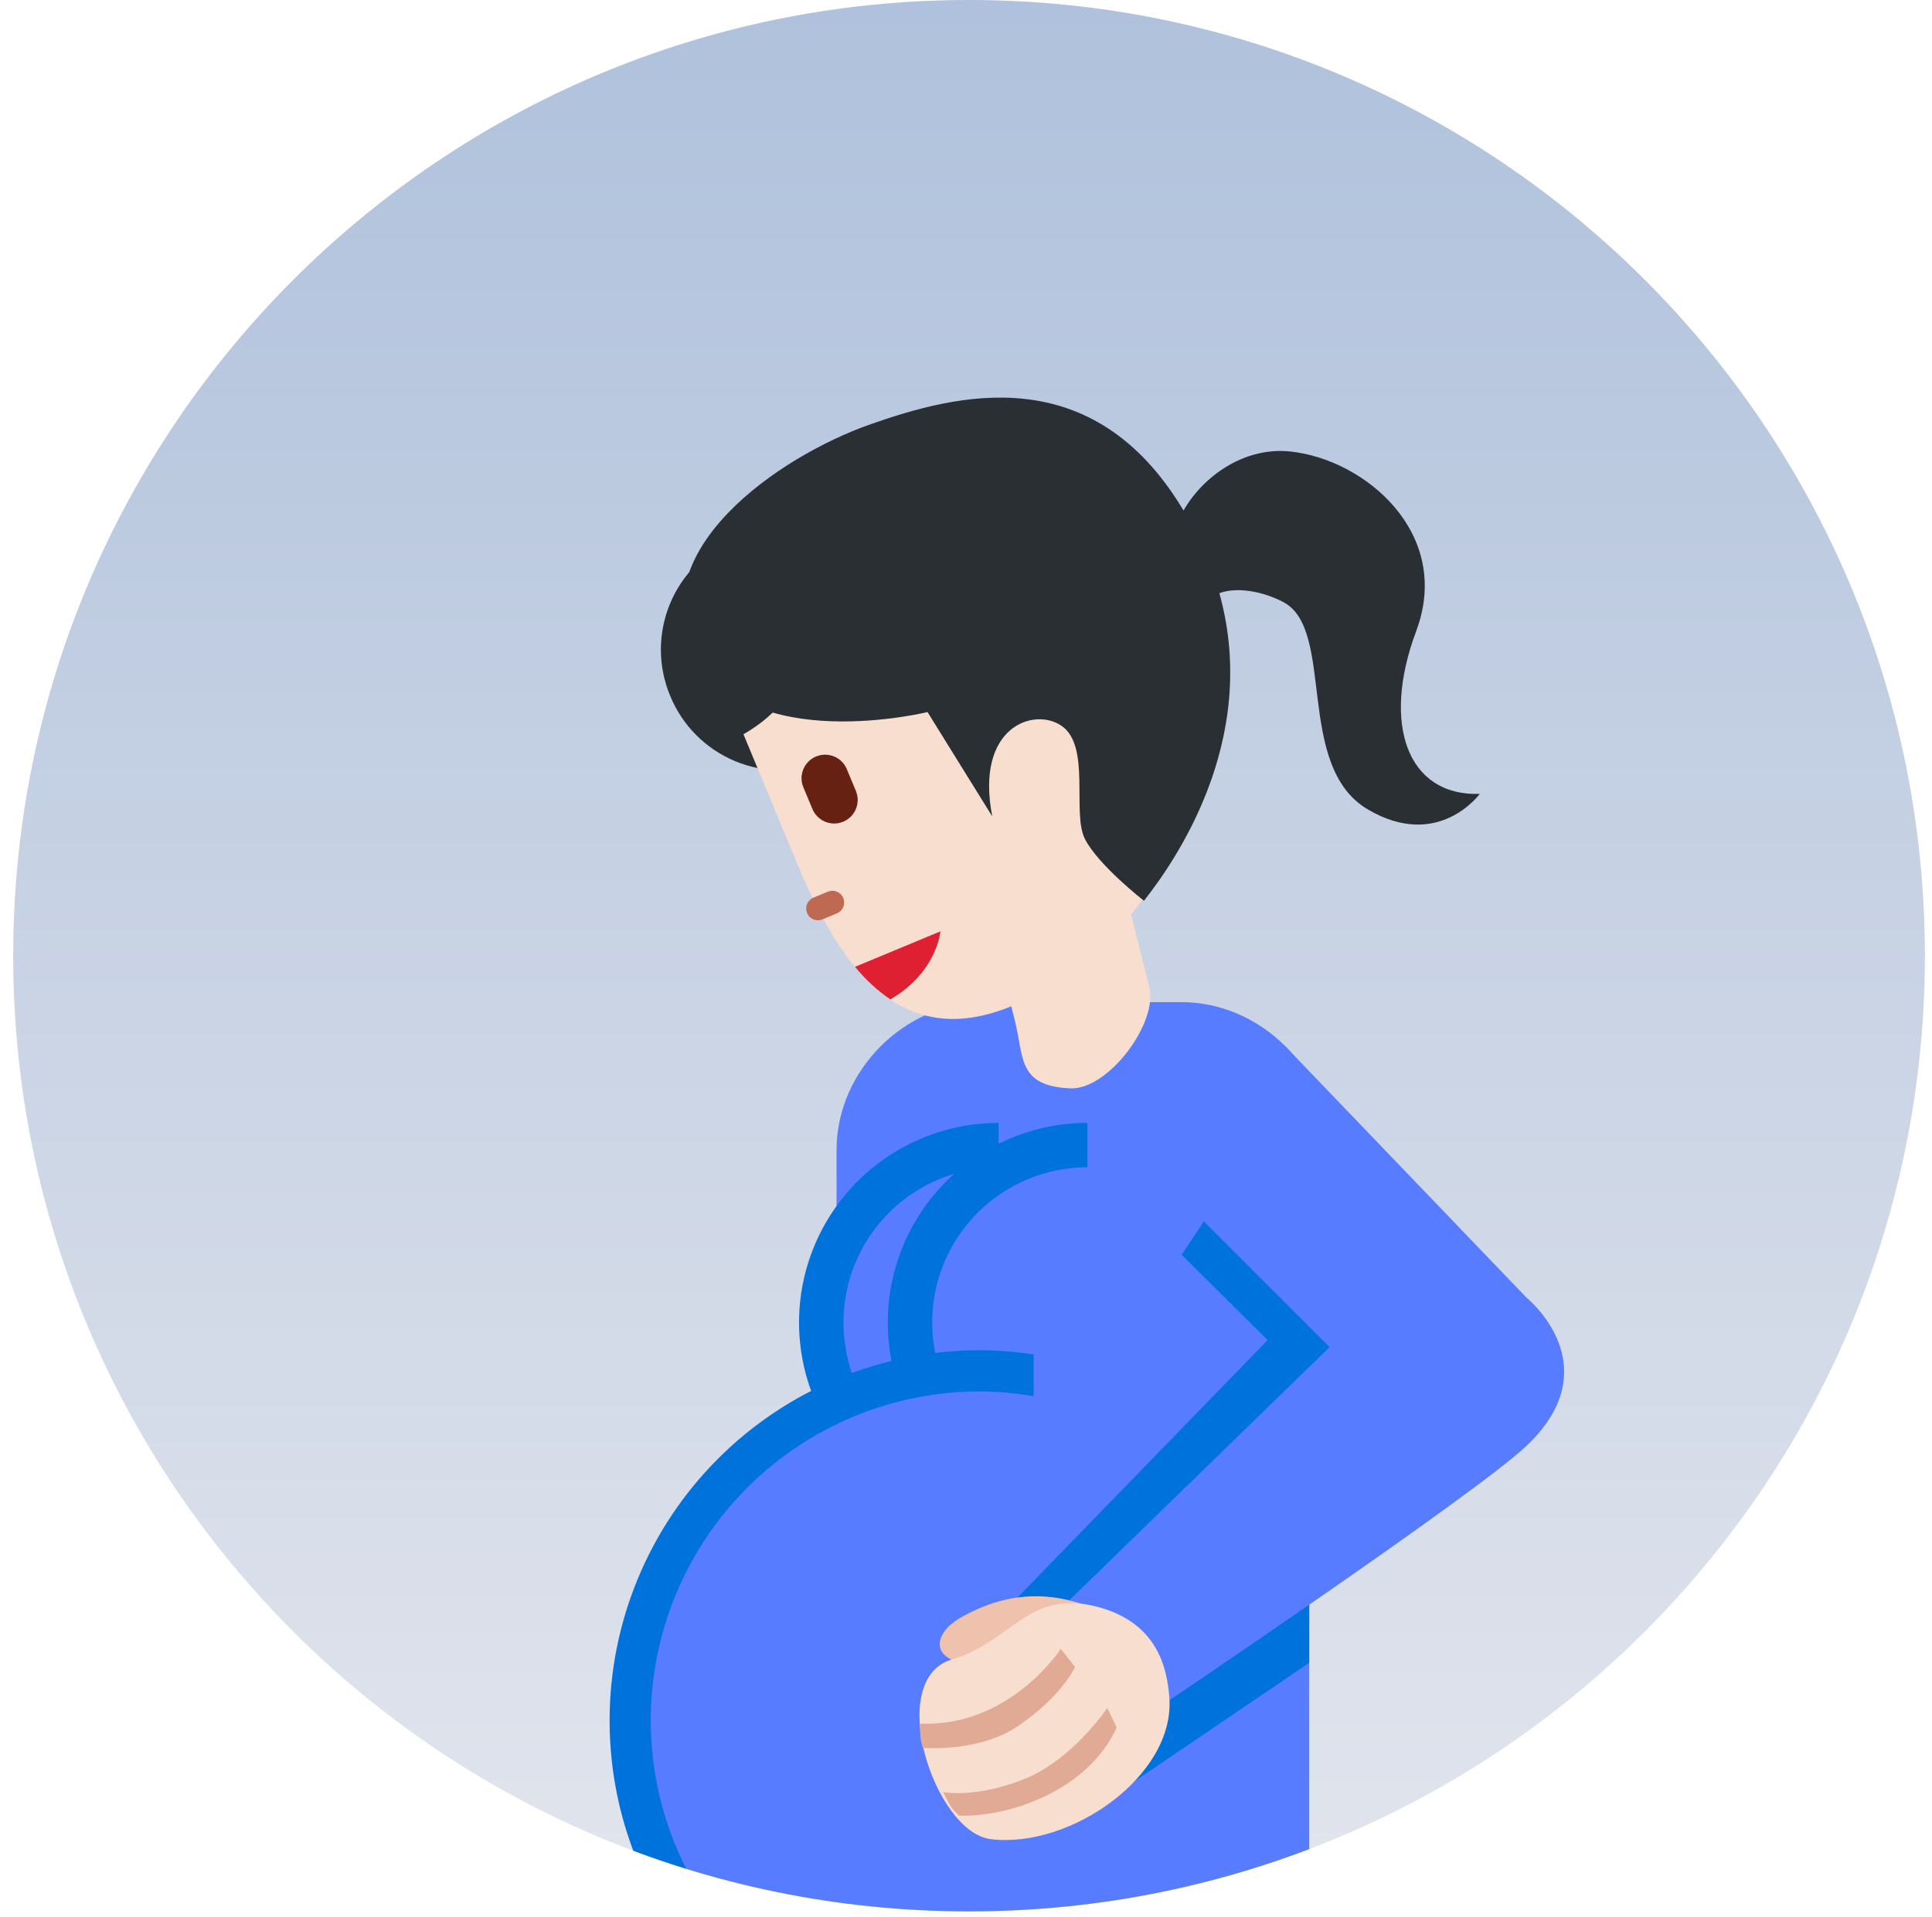
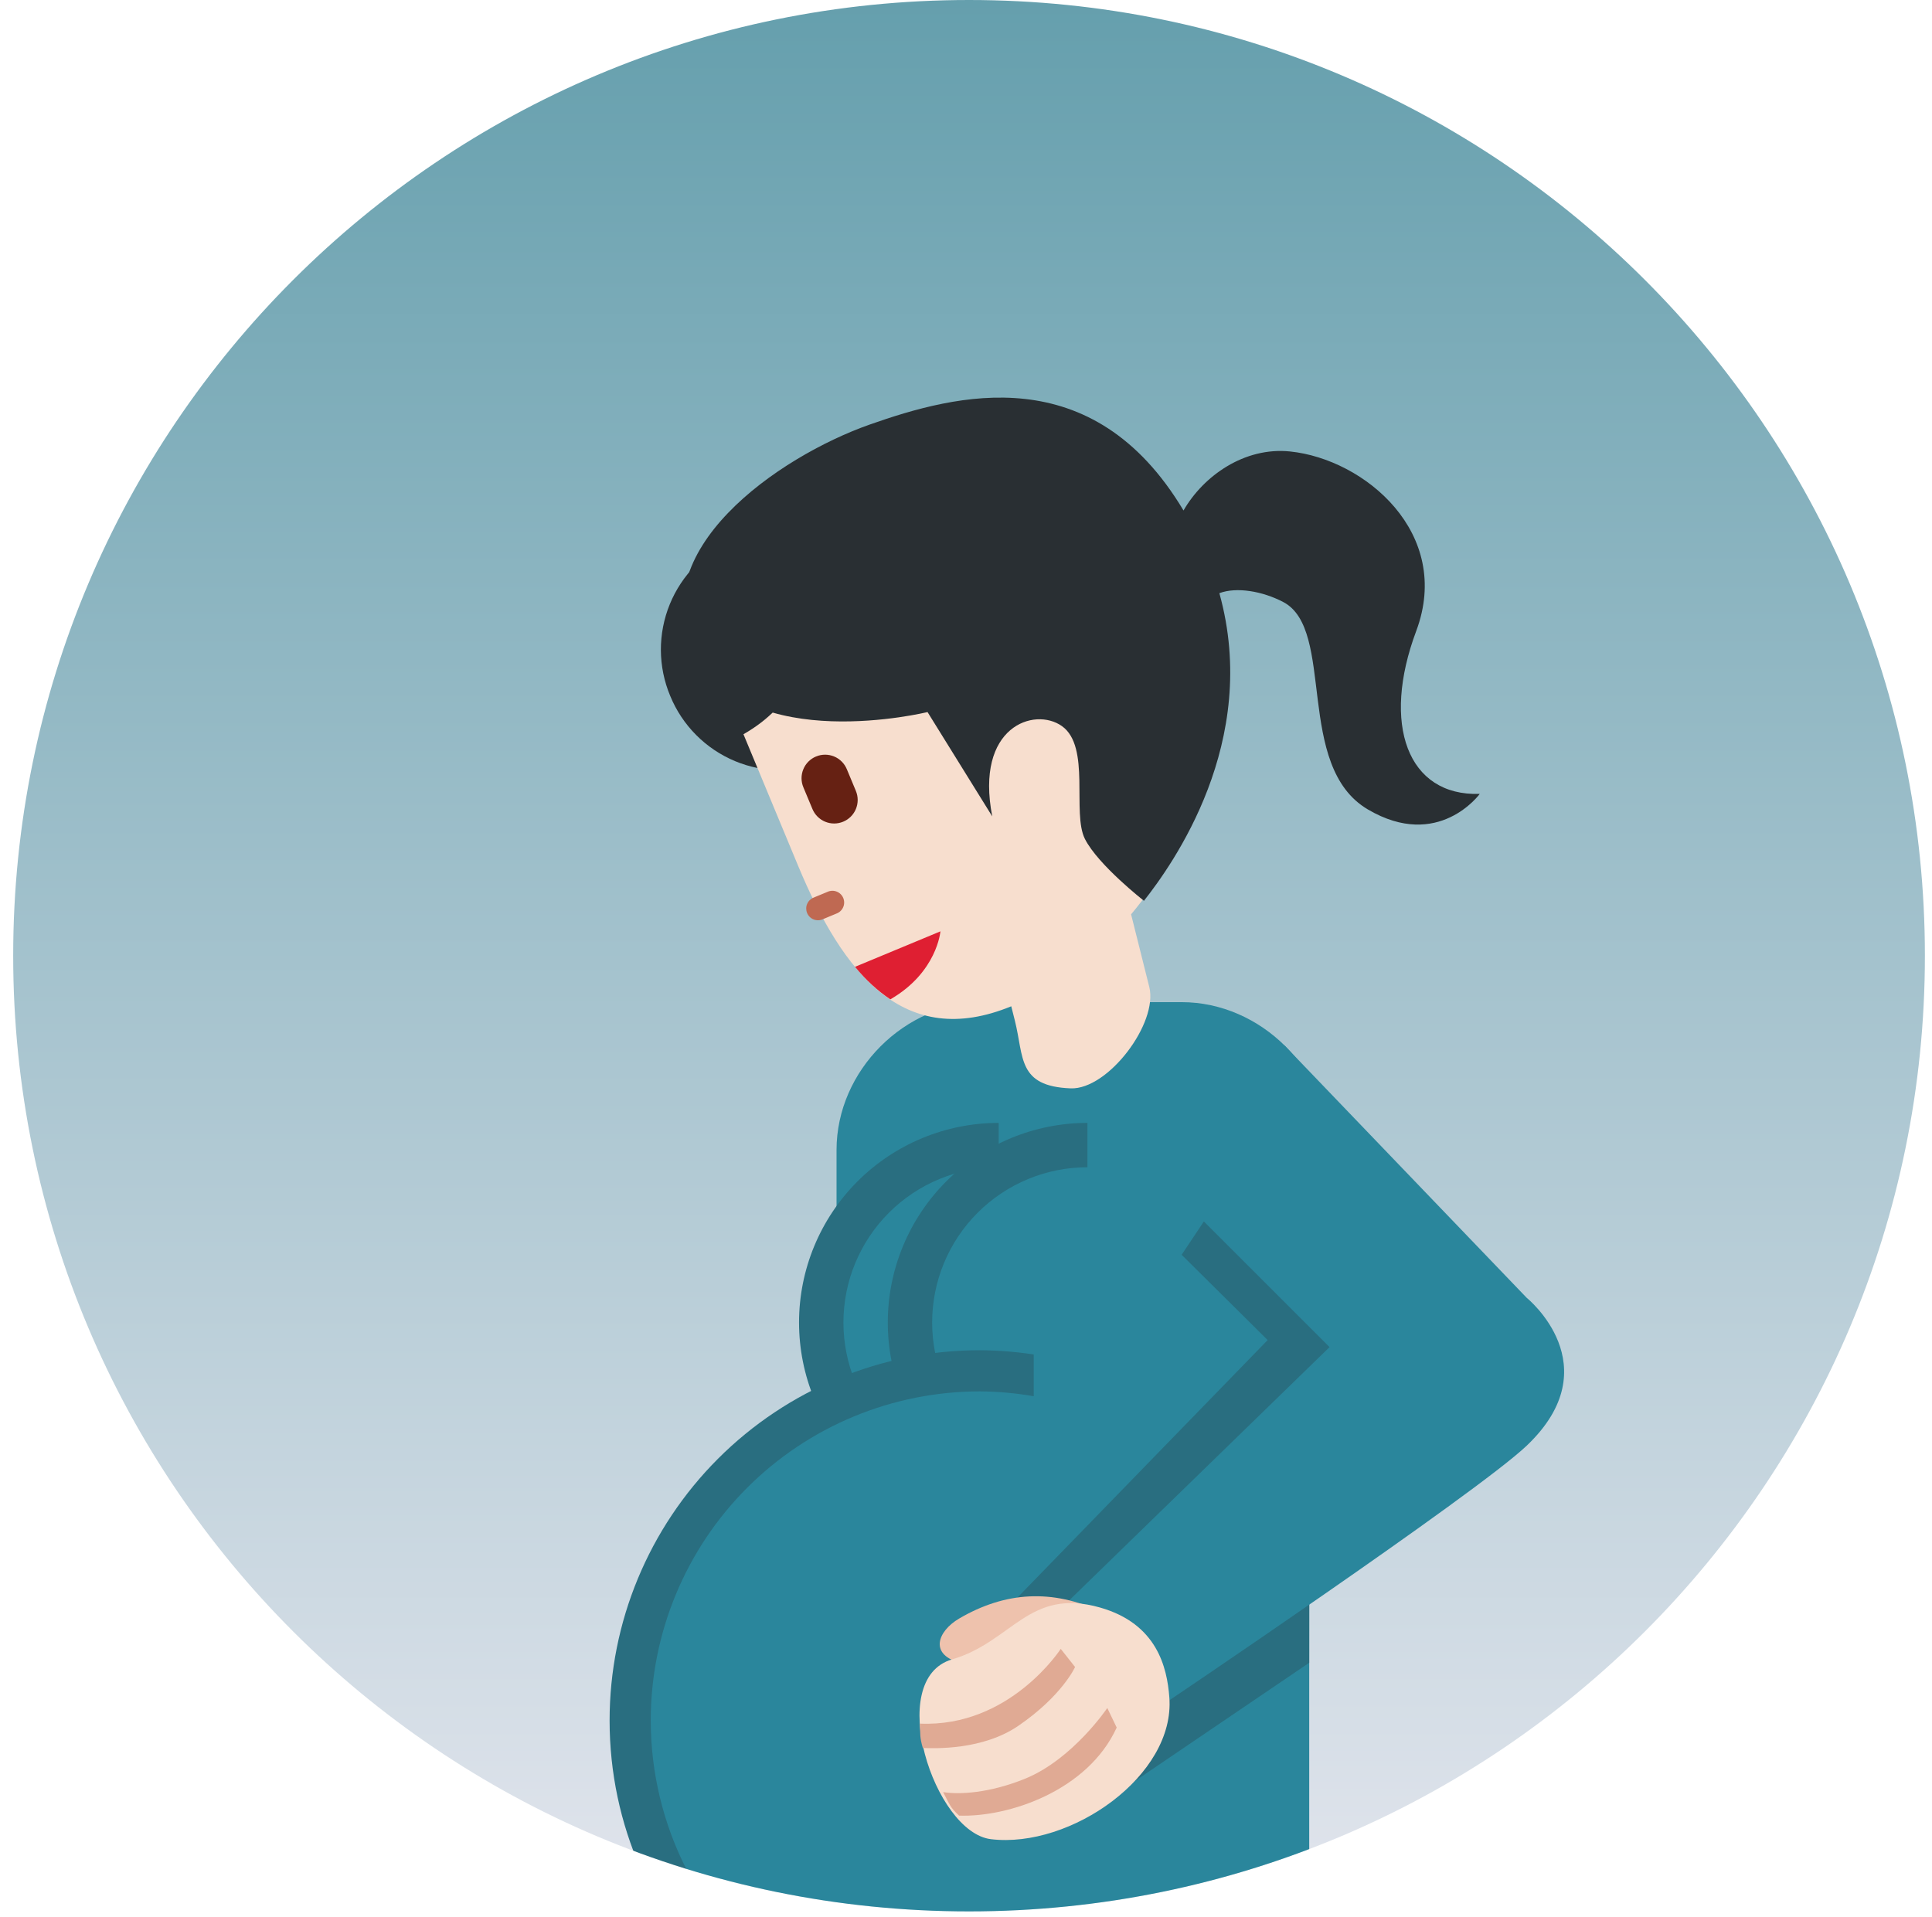
<svg xmlns="http://www.w3.org/2000/svg" width="127" height="126" viewBox="0 0 127 126" fill="none">
  <circle cx="63.7" cy="62.833" r="62.833" fill="url(#paint0_linear_4741_2340)" />
  <mask id="mask0_4741_2340" style="mask-type:alpha" maskUnits="userSpaceOnUse" x="0" y="0" width="127" height="126">
    <circle cx="63.7" cy="62.833" r="62.833" fill="url(#paint1_linear_4741_2340)" />
  </mask>
  <g mask="url(#mask0_4741_2340)">
-     <path d="M77.671 65.887H64.711C59.481 65.887 54.99 70.381 54.99 75.607V130.695H86.062V104.576L87.394 99.466V75.607C87.394 70.378 82.9 65.887 77.671 65.887Z" fill="#577CFF" />
-     <path d="M65.649 73.826C62.169 73.826 58.831 75.209 56.369 77.67C53.908 80.131 52.525 83.469 52.525 86.95C52.525 90.431 53.908 93.769 56.369 96.23C58.831 98.691 62.169 100.074 65.649 100.074V73.826Z" fill="#0072DB" />
-     <path d="M65.651 76.742C62.944 76.742 60.347 77.818 58.433 79.732C56.519 81.646 55.443 84.242 55.443 86.95C55.443 89.657 56.519 92.253 58.433 94.167C60.347 96.082 62.944 97.157 65.651 97.157V76.742Z" fill="#577CFF" />
-     <path d="M71.483 73.826C68.002 73.826 64.664 75.209 62.203 77.67C59.742 80.131 58.359 83.469 58.359 86.95C58.359 90.431 59.742 93.769 62.203 96.23C64.664 98.691 68.002 100.074 71.483 100.074V73.826Z" fill="#0072DB" />
-     <path d="M71.483 76.742C68.776 76.742 66.179 77.818 64.265 79.732C62.351 81.646 61.275 84.242 61.275 86.95C61.275 89.657 62.351 92.253 64.265 94.167C66.179 96.082 68.776 97.157 71.483 97.157V76.742Z" fill="#577CFF" />
-     <path d="M47.608 130.695H68.472V89.136C67.132 88.902 65.775 88.78 64.415 88.772C57.959 88.772 51.767 91.336 47.202 95.901C42.637 100.467 40.072 106.658 40.072 113.115C40.072 120.032 42.971 126.262 47.608 130.695Z" fill="#0072DB" />
-     <path d="M67.952 78.699V91.796C66.783 91.593 65.6 91.486 64.414 91.478C61.573 91.478 58.759 92.037 56.134 93.124C53.508 94.212 51.123 95.805 49.114 97.815C47.105 99.824 45.511 102.209 44.424 104.835C43.336 107.46 42.777 110.274 42.777 113.115C42.778 116.555 43.599 119.945 45.175 123.002C46.75 126.06 49.032 128.698 51.833 130.695H83.027V70.422L67.952 78.699Z" fill="#577CFF" />
-     <path d="M84.427 72.367L98.571 87.282L86.066 100.438L86.06 109.321L74.569 117.119L66.867 105.048L83.33 88.104L77.675 82.496L84.427 72.367Z" fill="#0072DB" />
-     <path d="M84.423 68.721L100.359 85.327C100.359 85.327 105.891 89.783 100.359 95.047C97.037 98.206 76.222 112.225 76.222 112.225L69.742 105.744L87.398 88.567L77.675 78.846L84.423 68.721Z" fill="#577CFF" />
+     <path d="M77.671 65.887H64.711C59.481 65.887 54.99 70.381 54.99 75.607V130.695H86.062V104.576L87.394 99.466V75.607C87.394 70.378 82.9 65.887 77.671 65.887Z" fill="#2a869c" />
+     <path d="M65.649 73.826C62.169 73.826 58.831 75.209 56.369 77.67C53.908 80.131 52.525 83.469 52.525 86.95C52.525 90.431 53.908 93.769 56.369 96.23C58.831 98.691 62.169 100.074 65.649 100.074V73.826Z" fill="#296e80" />
+     <path d="M65.651 76.742C62.944 76.742 60.347 77.818 58.433 79.732C56.519 81.646 55.443 84.242 55.443 86.95C55.443 89.657 56.519 92.253 58.433 94.167C60.347 96.082 62.944 97.157 65.651 97.157V76.742Z" fill="#2a869c" />
+     <path d="M71.483 73.826C68.002 73.826 64.664 75.209 62.203 77.67C59.742 80.131 58.359 83.469 58.359 86.95C58.359 90.431 59.742 93.769 62.203 96.23C64.664 98.691 68.002 100.074 71.483 100.074V73.826Z" fill="#296e80" />
+     <path d="M71.483 76.742C68.776 76.742 66.179 77.818 64.265 79.732C62.351 81.646 61.275 84.242 61.275 86.95C61.275 89.657 62.351 92.253 64.265 94.167C66.179 96.082 68.776 97.157 71.483 97.157V76.742Z" fill="#2a869c" />
+     <path d="M47.608 130.695H68.472V89.136C67.132 88.902 65.775 88.78 64.415 88.772C57.959 88.772 51.767 91.336 47.202 95.901C42.637 100.467 40.072 106.658 40.072 113.115C40.072 120.032 42.971 126.262 47.608 130.695Z" fill="#296e80" />
+     <path d="M67.952 78.699V91.796C66.783 91.593 65.6 91.486 64.414 91.478C61.573 91.478 58.759 92.037 56.134 93.124C53.508 94.212 51.123 95.805 49.114 97.815C47.105 99.824 45.511 102.209 44.424 104.835C43.336 107.46 42.777 110.274 42.777 113.115C42.778 116.555 43.599 119.945 45.175 123.002C46.75 126.06 49.032 128.698 51.833 130.695H83.027V70.422L67.952 78.699Z" fill="#2a869c" />
+     <path d="M84.427 72.367L98.571 87.282L86.066 100.438L86.06 109.321L74.569 117.119L66.867 105.048L83.33 88.104L77.675 82.496L84.427 72.367Z" fill="#296e80" />
+     <path d="M84.423 68.721L100.359 85.327C100.359 85.327 105.891 89.783 100.359 95.047C97.037 98.206 76.222 112.225 76.222 112.225L69.742 105.744L87.398 88.567L77.675 78.846L84.423 68.721Z" fill="#2a869c" />
    <path d="M72.447 105.996C69.169 104.436 66.06 104.651 63.054 106.41C61.616 107.253 61.03 108.828 63.231 109.35C65.442 109.866 72.447 105.996 72.447 105.996Z" fill="#EEC2AD" />
    <path d="M76.866 111.589C77.271 116.737 70.374 121.546 65.142 120.919C61.403 120.47 58.148 110.396 62.584 109.098C66.539 107.944 67.633 104.351 72.325 105.692C76.052 106.76 76.717 109.612 76.866 111.589Z" fill="#F7DECE" />
    <path d="M73.406 113.58L72.788 112.294C72.788 112.294 70.539 115.639 67.413 116.931C65.042 117.899 63.044 117.995 61.997 117.823C62.446 118.678 62.455 118.824 63.044 119.369C66.302 119.483 71.507 117.736 73.406 113.58ZM66.94 113.466C69.827 111.489 70.67 109.599 70.67 109.599L69.728 108.406C69.728 108.406 66.389 113.586 60.463 113.32C60.507 114.044 60.448 114.184 60.661 114.924C61.457 114.951 64.595 115.07 66.94 113.466Z" fill="#E0AA94" />
    <path d="M58.573 39.729C58.975 40.684 59.184 41.708 59.189 42.744C59.195 43.78 58.996 44.806 58.604 45.765C58.212 46.724 57.636 47.596 56.907 48.332C56.178 49.068 55.311 49.653 54.356 50.053C53.398 50.448 52.372 50.65 51.336 50.648C50.3 50.646 49.274 50.439 48.318 50.041C47.361 49.642 46.493 49.059 45.762 48.324C45.031 47.59 44.452 46.718 44.059 45.76C43.657 44.805 43.448 43.78 43.443 42.744C43.439 41.709 43.638 40.682 44.03 39.723C44.422 38.764 45 37.892 45.729 37.156C46.459 36.421 47.326 35.836 48.281 35.436C49.239 35.042 50.265 34.84 51.301 34.842C52.336 34.844 53.361 35.05 54.317 35.449C55.273 35.848 56.141 36.431 56.871 37.166C57.602 37.9 58.18 38.771 58.573 39.729Z" fill="#292F33" />
    <path d="M74.352 60.114C77.86 55.929 79.954 50.58 78.155 46.258L75.18 39.092C59.099 45.147 52.482 36.838 52.482 36.838C52.482 36.838 55.631 44.415 48.871 48.273L52.467 56.929C55.407 63.998 59.414 69.061 66.475 66.159L66.714 67.11C67.314 69.493 66.874 71.421 70.382 71.555C72.835 71.648 76.148 67.268 75.547 64.885L74.352 60.114Z" fill="#F7DECE" />
    <path d="M93.095 41.487C95.498 35.065 89.715 30.183 84.792 29.681C81.805 29.378 79.111 31.282 77.798 33.563C71.817 23.548 62.869 25.907 57.176 27.911C51.145 30.034 42.174 36.278 45.694 42.989C49.215 49.702 60.971 46.815 60.971 46.815L65.226 53.674C64.076 47.771 67.996 46.453 69.807 47.739C71.715 49.096 70.449 53.444 71.318 55.159C72.187 56.873 75.197 59.224 75.197 59.224C77.046 56.873 82.882 48.789 80.155 38.999C81.283 38.576 82.978 38.862 84.346 39.576C87.822 41.382 85.083 50.376 89.919 53.219C94.553 55.946 97.271 52.196 97.271 52.196C92.523 52.353 90.799 47.626 93.095 41.487Z" fill="#292F33" />
    <path d="M54.982 60.064L54.084 60.437C53.989 60.479 53.888 60.502 53.785 60.504C53.682 60.506 53.579 60.487 53.484 60.449C53.388 60.411 53.301 60.355 53.227 60.282C53.154 60.21 53.095 60.124 53.056 60.029C53.016 59.934 52.996 59.831 52.996 59.728C52.996 59.625 53.017 59.523 53.058 59.429C53.098 59.334 53.157 59.248 53.231 59.176C53.305 59.105 53.393 59.048 53.489 59.011L54.39 58.638C54.484 58.593 54.587 58.569 54.691 58.565C54.796 58.561 54.9 58.579 54.997 58.617C55.094 58.654 55.183 58.711 55.258 58.784C55.333 58.857 55.392 58.944 55.432 59.041C55.472 59.137 55.492 59.241 55.491 59.345C55.49 59.45 55.468 59.553 55.425 59.648C55.383 59.744 55.322 59.83 55.246 59.901C55.17 59.973 55.08 60.028 54.982 60.064Z" fill="#BF6952" />
    <path d="M55.424 54.024C55.045 54.181 54.621 54.181 54.242 54.024C53.864 53.868 53.563 53.568 53.406 53.19L52.808 51.758C52.65 51.379 52.65 50.953 52.807 50.574C52.963 50.194 53.264 49.893 53.643 49.736C54.022 49.578 54.448 49.578 54.828 49.734C55.207 49.891 55.508 50.192 55.666 50.571L56.261 52C56.339 52.188 56.38 52.389 56.38 52.593C56.38 52.796 56.34 52.998 56.263 53.186C56.185 53.374 56.071 53.545 55.927 53.689C55.783 53.833 55.612 53.947 55.424 54.024Z" fill="#662113" />
    <path d="M56.205 63.566C56.914 64.426 57.69 65.143 58.526 65.703C61.603 63.927 61.819 61.232 61.819 61.232L56.351 63.504L56.205 63.566Z" fill="#DF1F32" />
  </g>
  <defs>
    <linearGradient id="paint0_linear_4741_2340" x1="63.7" y1="0" x2="63.7" y2="125.665" gradientUnits="userSpaceOnUse">
-       <stop stop-color="#AFC1DC" />
+       <stop stop-color="#659fad" />
      <stop offset="1" stop-color="#E2E5ED" />
    </linearGradient>
    <linearGradient id="paint1_linear_4741_2340" x1="63.7" y1="0" x2="63.7" y2="125.665" gradientUnits="userSpaceOnUse">
      <stop stop-color="#AFC1DC" />
      <stop offset="1" stop-color="#E2E5ED" />
    </linearGradient>
  </defs>
</svg>
